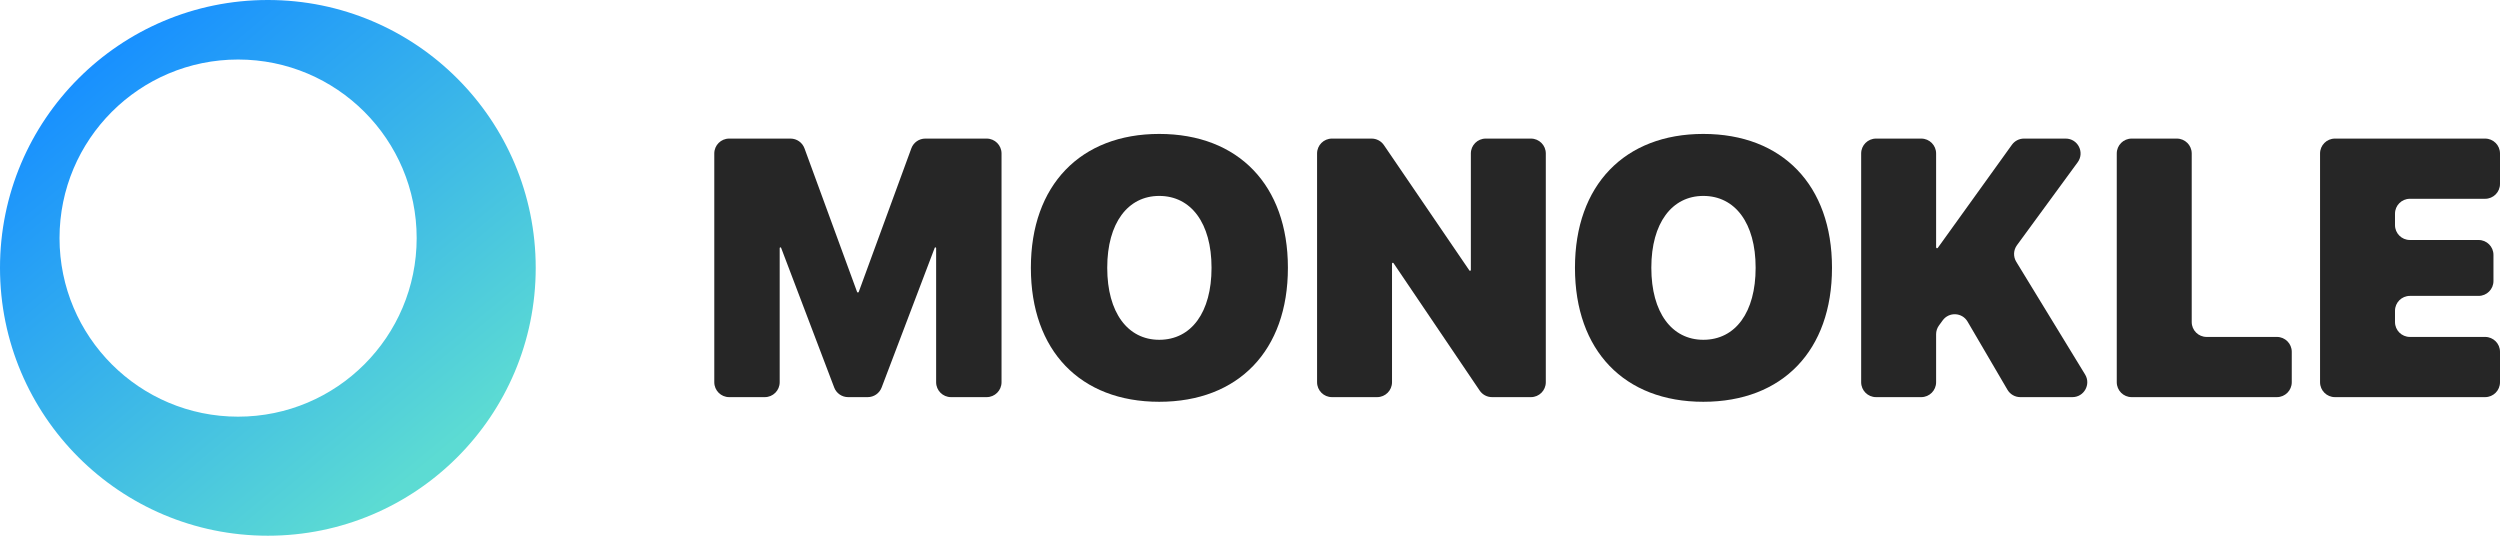
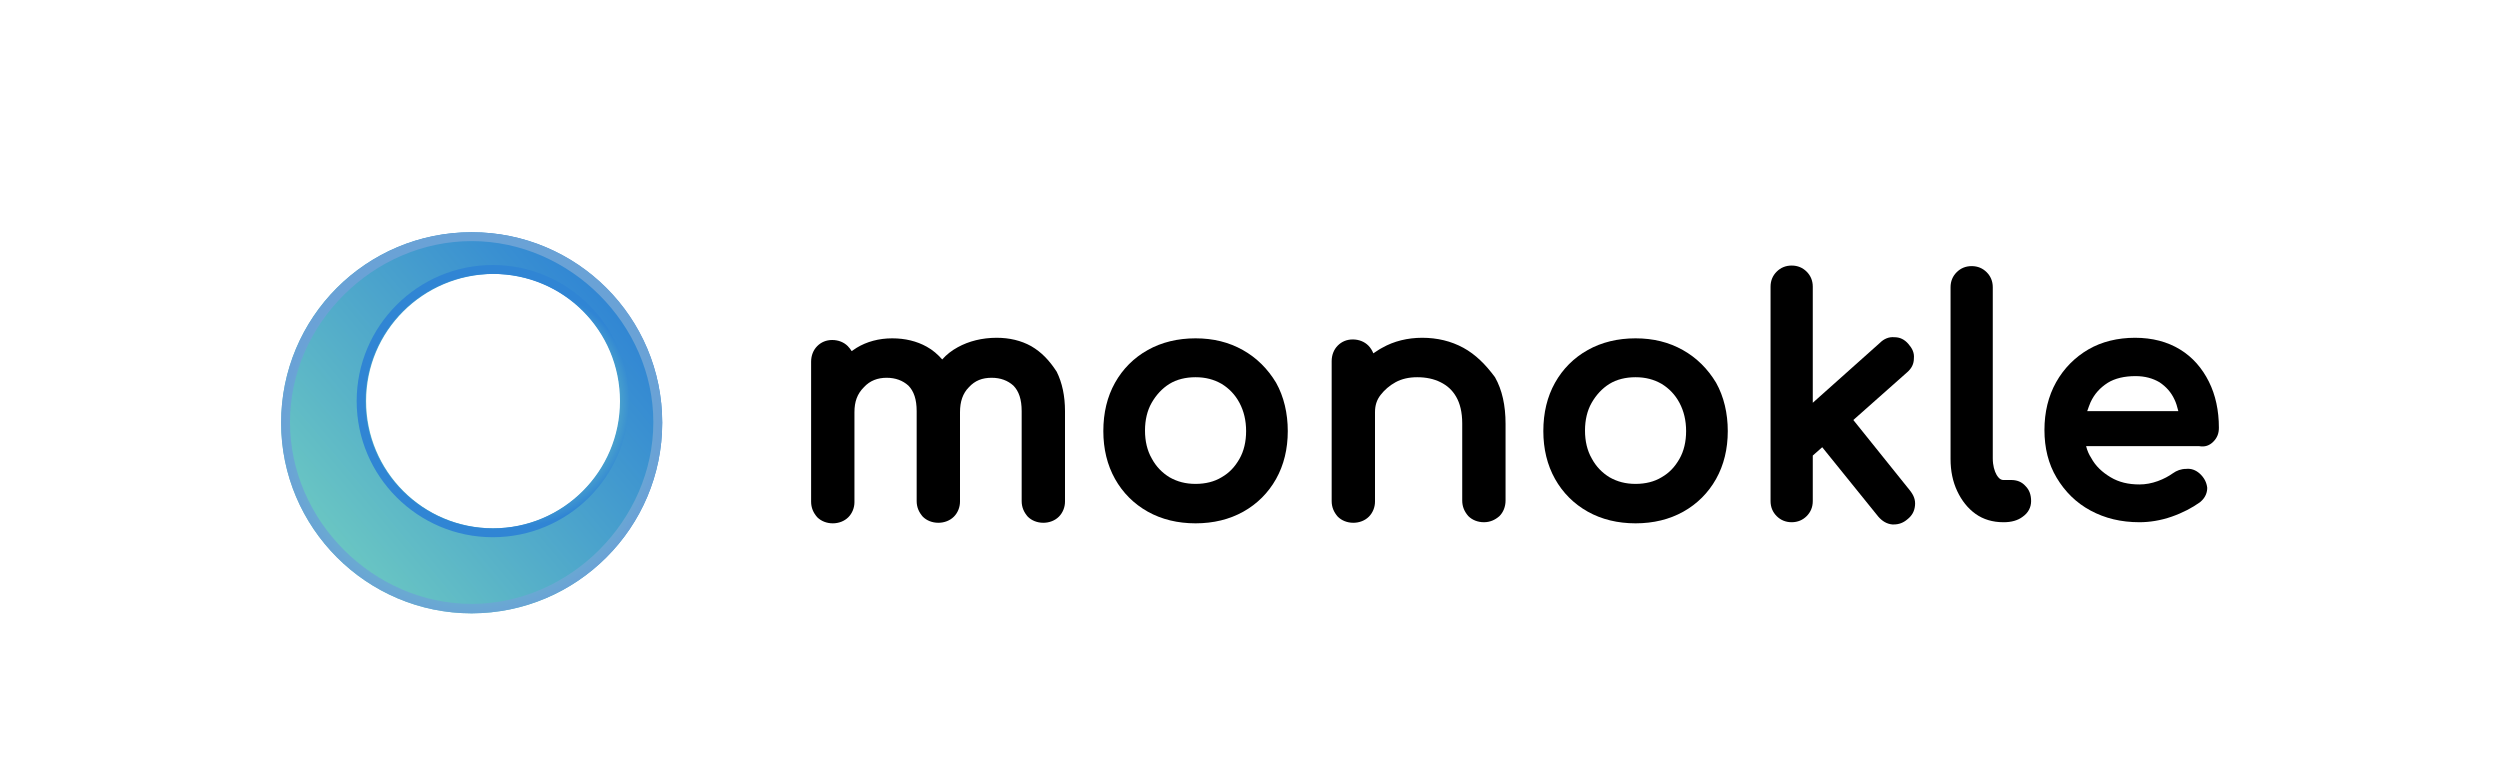
- <svg xmlns="http://www.w3.org/2000/svg" width="336" height="72" viewBox="0 0 336 72" fill="none">
-   <path fill-rule="evenodd" clip-rule="evenodd" d="M36 72C55.882 72 72 55.882 72 36C72 16.118 55.882 0 36 0C16.118 0 0 16.118 0 36C0 55.882 16.118 72 36 72ZM32 56C45.255 56 56 45.255 56 32C56 18.745 45.255 8 32 8C18.745 8 8 18.745 8 32C8 45.255 18.745 56 32 56Z" fill="url(#paint0_linear)" />
-   <path d="M96 51.374C96 52.478 96.895 53.374 98 53.374H102.79C103.895 53.374 104.79 52.478 104.79 51.374V33.341C104.79 33.287 104.834 33.243 104.889 33.243C104.93 33.243 104.966 33.268 104.981 33.306L112.117 52.084C112.412 52.861 113.156 53.374 113.986 53.374H116.62C117.451 53.374 118.195 52.861 118.49 52.084L125.625 33.306C125.64 33.268 125.677 33.243 125.717 33.243C125.772 33.243 125.816 33.287 125.816 33.341V51.374C125.816 52.478 126.711 53.374 127.816 53.374H132.606C133.711 53.374 134.606 52.478 134.606 51.374V20.626C134.606 19.521 133.711 18.626 132.606 18.626H124.362C123.523 18.626 122.773 19.15 122.484 19.938L115.415 39.233C115.398 39.28 115.353 39.311 115.303 39.311C115.253 39.311 115.209 39.28 115.191 39.233L108.122 19.938C107.833 19.15 107.083 18.626 106.244 18.626H98C96.895 18.626 96 19.521 96 20.626V51.374Z" fill="#262626" />
-   <path d="M155.798 54C166.465 54 173.094 47.089 173.094 36.012V35.964C173.094 24.911 166.441 18 155.798 18C145.226 18 138.55 24.887 138.55 35.964V36.012C138.55 47.113 145.178 54 155.798 54ZM155.798 45.668C151.569 45.668 148.813 42.008 148.813 36.012V35.964C148.813 29.968 151.593 26.332 155.798 26.332C160.074 26.332 162.83 29.992 162.83 35.964V36.012C162.83 41.936 160.146 45.668 155.798 45.668Z" fill="#262626" />
-   <path d="M177.014 51.374C177.014 52.478 177.909 53.374 179.014 53.374H185.087C186.191 53.374 187.087 52.478 187.087 51.374V35.422C187.087 35.362 187.136 35.314 187.196 35.314C187.232 35.314 187.265 35.332 187.286 35.361L198.87 52.494C199.242 53.044 199.863 53.374 200.527 53.374H205.756C206.861 53.374 207.756 52.478 207.756 51.374V20.626C207.756 19.521 206.861 18.626 205.756 18.626H199.683C198.578 18.626 197.683 19.521 197.683 20.626V36.288C197.683 36.349 197.634 36.397 197.574 36.397C197.538 36.397 197.504 36.38 197.484 36.35L185.996 19.499C185.623 18.953 185.004 18.626 184.343 18.626H179.014C177.909 18.626 177.014 19.521 177.014 20.626V51.374Z" fill="#262626" />
-   <path d="M228.924 54C239.591 54 246.22 47.089 246.22 36.012V35.964C246.22 24.911 239.568 18 228.924 18C218.352 18 211.676 24.887 211.676 35.964V36.012C211.676 47.113 218.304 54 228.924 54ZM228.924 45.668C224.695 45.668 221.939 42.008 221.939 36.012V35.964C221.939 29.968 224.719 26.332 228.924 26.332C233.201 26.332 235.956 29.992 235.956 35.964V36.012C235.956 41.936 233.272 45.668 228.924 45.668Z" fill="#262626" />
-   <path d="M250.14 51.374C250.14 52.478 251.035 53.374 252.14 53.374H258.213C259.318 53.374 260.213 52.478 260.213 51.374V44.923C260.213 44.5 260.347 44.087 260.597 43.745L261.098 43.056C261.947 41.891 263.713 41.98 264.441 43.224L269.802 52.384C270.161 52.997 270.818 53.374 271.528 53.374H278.529C280.091 53.374 281.05 51.664 280.236 50.332L270.984 35.181C270.562 34.489 270.599 33.611 271.078 32.957L279.241 21.808C280.209 20.486 279.265 18.626 277.628 18.626H272.024C271.381 18.626 270.776 18.936 270.4 19.459L260.441 33.311C260.417 33.344 260.379 33.363 260.339 33.363C260.269 33.363 260.213 33.307 260.213 33.238V20.626C260.213 19.521 259.318 18.626 258.213 18.626H252.14C251.035 18.626 250.14 19.521 250.14 20.626V51.374Z" fill="#262626" />
-   <path d="M284.493 51.374C284.493 52.478 285.389 53.374 286.493 53.374H306.013C307.118 53.374 308.013 52.478 308.013 51.374V47.283C308.013 46.178 307.118 45.283 306.013 45.283H296.567C295.462 45.283 294.567 44.388 294.567 43.283V20.626C294.567 19.521 293.671 18.626 292.567 18.626H286.493C285.389 18.626 284.493 19.521 284.493 20.626V51.374Z" fill="#262626" />
-   <path d="M311.815 51.374C311.815 52.478 312.71 53.374 313.815 53.374H334C335.105 53.374 336 52.478 336 51.374V47.283C336 46.178 335.105 45.283 334 45.283H323.888C322.783 45.283 321.888 44.388 321.888 43.283V41.769C321.888 40.664 322.783 39.769 323.888 39.769H333.121C334.226 39.769 335.121 38.873 335.121 37.769V34.255C335.121 33.151 334.226 32.255 333.121 32.255H323.888C322.783 32.255 321.888 31.36 321.888 30.256V28.717C321.888 27.613 322.783 26.717 323.888 26.717H334C335.105 26.717 336 25.822 336 24.717V20.626C336 19.521 335.105 18.626 334 18.626H313.815C312.71 18.626 311.815 19.521 311.815 20.626V51.374Z" fill="#262626" />
-   <defs>
-     <linearGradient id="paint0_linear" x1="13.2" y1="8.16" x2="58.08" y2="62.04" gradientUnits="userSpaceOnUse">
-       <stop stop-color="#1890FF" />
-       <stop offset="1" stop-color="#5CDBD3" />
-     </linearGradient>
-   </defs>
+ <svg xmlns="http://www.w3.org/2000/svg" version="1.1" id="TESTKUBE_logos" x="0px" y="0px" viewBox="0 0 450 140" style="enable-background:new 0 0 450 140;" xml:space="preserve">
+   <style type="text/css">
+ 	.st0{fill-rule:evenodd;clip-rule:evenodd;fill:url(#SVGID_1_);}
+ 	.st1{fill-rule:evenodd;clip-rule:evenodd;fill:url(#SVGID_2_);}
+ 	.st2{fill-rule:evenodd;clip-rule:evenodd;fill:url(#SVGID_3_);}
+ </style>
+   <g>
+     <g>
+       <path d="M185.6,62.3L185.6,62.3c-1.8-1-3.9-1.5-6.2-1.5c-2.6,0-5,0.6-7,1.7c-1.1,0.6-2,1.3-2.8,2.2c-0.8-0.9-1.7-1.7-2.8-2.3    c-1.8-1-3.9-1.5-6.2-1.5c-2.4,0-4.6,0.6-6.4,1.7c-0.3,0.2-0.6,0.4-0.9,0.6c-0.2-0.3-0.4-0.6-0.7-0.9c-0.7-0.7-1.7-1.1-2.8-1.1    c-1.1,0-2,0.4-2.7,1.1c-0.7,0.7-1.1,1.7-1.1,2.8v25.2c0,1.1,0.4,2,1.1,2.8c0.7,0.7,1.7,1.1,2.8,1.1c1.1,0,2.1-0.4,2.8-1.1    c0.7-0.7,1.1-1.7,1.1-2.7V74.2c0-1.9,0.5-3.3,1.7-4.5c1.1-1.2,2.5-1.7,4.1-1.7c1.6,0,2.9,0.5,3.9,1.4c1,1,1.5,2.5,1.5,4.6v16.2    c0,1.1,0.4,2,1.1,2.8c0.7,0.7,1.7,1.1,2.8,1.1c1.1,0,2.1-0.4,2.8-1.1c0.7-0.7,1.1-1.7,1.1-2.7V74.2c0-1.9,0.5-3.4,1.6-4.5    c1.1-1.2,2.4-1.7,4.1-1.7c1.6,0,2.9,0.5,3.9,1.4c1,1,1.5,2.5,1.5,4.6v16.2c0,1.1,0.4,2,1.1,2.8c0.7,0.7,1.7,1.1,2.8,1.1    c1.1,0,2.1-0.4,2.8-1.1c0.7-0.7,1.1-1.7,1.1-2.7V74c0-2.7-0.5-5.1-1.5-7.1C188.9,64.9,187.5,63.4,185.6,62.3z" />
+       <path d="M223.7,63L223.7,63c-2.5-1.4-5.3-2.1-8.5-2.1c-3.2,0-6.1,0.7-8.6,2.1c-2.5,1.4-4.5,3.4-5.9,5.9c-1.4,2.5-2.1,5.4-2.1,8.7    c0,3.2,0.7,6.1,2.1,8.6c1.4,2.5,3.4,4.5,5.9,5.9c2.5,1.4,5.4,2.1,8.6,2.1c3.2,0,6.1-0.7,8.6-2.1c2.5-1.4,4.5-3.4,5.9-5.9    c1.4-2.5,2.1-5.4,2.1-8.6c0-3.2-0.7-6.2-2.1-8.7C228.2,66.4,226.2,64.4,223.7,63z M219.9,85.9c-1.3,0.8-2.9,1.2-4.7,1.2    c-1.8,0-3.3-0.4-4.7-1.2c-1.3-0.8-2.4-1.9-3.2-3.4c-0.8-1.4-1.2-3.1-1.2-5c0-1.9,0.4-3.6,1.2-5c0.8-1.4,1.9-2.6,3.2-3.4    c1.3-0.8,2.9-1.2,4.7-1.2c1.8,0,3.3,0.4,4.7,1.2c1.3,0.8,2.4,1.9,3.2,3.4c0.8,1.5,1.2,3.2,1.2,5.1c0,1.9-0.4,3.6-1.2,5v0    C222.3,84,221.3,85.1,219.9,85.9z" />
+       <path d="M263.4,62.6L263.4,62.6c-2.2-1.2-4.7-1.8-7.4-1.8c-2.6,0-5.1,0.6-7.2,1.8c-0.6,0.3-1.1,0.7-1.6,1c-0.2-0.5-0.5-1-0.9-1.4    c-0.7-0.7-1.7-1.1-2.8-1.1c-1.1,0-2,0.4-2.7,1.1c-0.7,0.7-1.1,1.7-1.1,2.8v25.2c0,1.1,0.4,2,1.1,2.8c0.7,0.7,1.7,1.1,2.8,1.1    c1.1,0,2.1-0.4,2.8-1.1c0.7-0.7,1.1-1.7,1.1-2.7V74.2c0-1.2,0.3-2.2,1-3.1c0.7-0.9,1.6-1.7,2.7-2.3c1.1-0.6,2.4-0.9,3.9-0.9    c1.6,0,3,0.3,4.2,0.9c1.2,0.6,2.1,1.4,2.8,2.6c0.7,1.2,1.1,2.8,1.1,4.8v13.9c0,1.1,0.4,2,1.1,2.8c0.7,0.7,1.7,1.1,2.8,1.1    c1.1,0,2-0.4,2.8-1.1c0.7-0.7,1.1-1.7,1.1-2.8V76.3c0-3.3-0.6-6.1-1.9-8.4C267.4,65.6,265.6,63.8,263.4,62.6z" />
+       <path d="M302.9,63L302.9,63c-2.5-1.4-5.3-2.1-8.5-2.1c-3.2,0-6.1,0.7-8.6,2.1c-2.5,1.4-4.5,3.4-5.9,5.9c-1.4,2.5-2.1,5.4-2.1,8.7    c0,3.2,0.7,6.1,2.1,8.6c1.4,2.5,3.4,4.5,5.9,5.9c2.5,1.4,5.4,2.1,8.6,2.1c3.2,0,6.1-0.7,8.6-2.1c2.5-1.4,4.5-3.4,5.9-5.9    c1.4-2.5,2.1-5.4,2.1-8.6c0-3.2-0.7-6.2-2.1-8.7C307.4,66.4,305.4,64.4,302.9,63z M299.1,85.9c-1.3,0.8-2.9,1.2-4.7,1.2    c-1.8,0-3.3-0.4-4.7-1.2c-1.3-0.8-2.4-1.9-3.2-3.4c-0.8-1.4-1.2-3.1-1.2-5c0-1.9,0.4-3.6,1.2-5c0.8-1.4,1.9-2.6,3.2-3.4    c1.3-0.8,2.9-1.2,4.7-1.2s3.3,0.4,4.7,1.2c1.3,0.8,2.4,1.9,3.2,3.4c0.8,1.5,1.2,3.2,1.2,5.1c0,1.9-0.4,3.6-1.2,5v0    C301.5,84,300.5,85.1,299.1,85.9z" />
+       <path d="M333.6,75.6l9.7-8.6c0.8-0.7,1.2-1.5,1.2-2.5c0.1-1-0.3-1.8-1-2.6c-0.7-0.8-1.5-1.2-2.5-1.2c-1-0.1-1.9,0.3-2.6,1    l-12.1,10.8V51.6c0-1.1-0.4-2-1.1-2.7c-0.7-0.7-1.6-1.1-2.7-1.1c-1.1,0-2,0.4-2.7,1.1c-0.7,0.7-1.1,1.6-1.1,2.7v38.6    c0,1.1,0.4,2,1.1,2.7c0.7,0.7,1.6,1.1,2.7,1.1c1.1,0,2-0.4,2.7-1.1c0.7-0.7,1.1-1.6,1.1-2.7V82l1.7-1.5L338.1,93    c0.7,0.8,1.5,1.3,2.5,1.4c0.1,0,0.2,0,0.3,0c0.9,0,1.7-0.3,2.4-0.9c0.9-0.7,1.3-1.5,1.4-2.5c0.1-1-0.2-1.8-0.9-2.7L333.6,75.6z" />
+       <path d="M362,86.4h-1.4c-0.3,0-0.7-0.1-1.2-0.9c-0.4-0.7-0.7-1.7-0.7-3V51.7c0-1.1-0.4-2-1.1-2.7c-0.7-0.7-1.6-1.1-2.7-1.1    s-2,0.4-2.7,1.1c-0.7,0.7-1.1,1.6-1.1,2.7v30.9c0,2.2,0.4,4.1,1.2,5.8c0.8,1.7,1.9,3.1,3.3,4.1c1.4,1,3.1,1.5,5,1.5h0.1    c1.3,0,2.5-0.3,3.4-1c1-0.7,1.5-1.7,1.5-2.8c0-1.1-0.3-2-1-2.7C363.9,86.7,363,86.4,362,86.4z" />
+       <path d="M398.4,79.5c0.7-0.7,1-1.5,1-2.5c0-3.1-0.6-5.9-1.8-8.3c-1.2-2.4-2.9-4.4-5.2-5.8c-2.3-1.4-5-2.1-8.1-2.1    c-3.1,0-6,0.7-8.4,2.1c-2.4,1.4-4.4,3.4-5.8,5.9c-1.4,2.5-2.1,5.4-2.1,8.6c0,3.2,0.7,6.1,2.2,8.6c1.5,2.5,3.5,4.5,6.1,5.9    c2.6,1.4,5.5,2.1,8.8,2.1c1.8,0,3.8-0.3,5.8-1c2-0.7,3.7-1.6,5.1-2.6c1.1-0.9,1.3-1.9,1.3-2.6c-0.1-0.9-0.5-1.8-1.4-2.6    c-0.7-0.6-1.5-0.9-2.4-0.8c-0.9,0-1.7,0.3-2.4,0.8c-0.7,0.5-1.6,1-2.7,1.4c-1.1,0.4-2.2,0.6-3.3,0.6c-2,0-3.7-0.4-5.2-1.3    c-1.5-0.9-2.7-2-3.5-3.5c-0.4-0.6-0.7-1.3-0.9-2.1h20.3C396.9,80.5,397.7,80.2,398.4,79.5z M384.4,67.7c1.7,0,3.1,0.4,4.3,1.1    c1.2,0.8,2.1,1.8,2.7,3.1c0.3,0.6,0.5,1.3,0.7,2.1h-16.4c0.2-0.6,0.4-1.1,0.6-1.6c0.7-1.5,1.7-2.6,3.1-3.5    C380.7,68.1,382.4,67.7,384.4,67.7z" />
+     </g>
+     <g id="Ring_2_">
+       <linearGradient id="SVGID_1_" gradientUnits="userSpaceOnUse" x1="-3215.598" y1="690.253" x2="-3172.669" y2="741.419" gradientTransform="matrix(0 1 -1 0 801.3895 3269.612)">
+         <stop offset="0" style="stop-color:#3085D4" />
+         <stop offset="1" style="stop-color:#69C5C3" />
+       </linearGradient>
+       <path class="st0" d="M50.6,76.1c0,18.9,15.4,34.3,34.3,34.3s34.3-15.4,34.3-34.3s-15.4-34.3-34.3-34.3    C65.9,41.8,50.6,57.1,50.6,76.1L50.6,76.1z M65.9,72.2c0,12.6,10.2,22.9,22.9,22.9c12.6,0,22.9-10.2,22.9-22.9    s-10.2-22.9-22.9-22.9c0,0,0,0,0,0C76.1,49.4,65.9,59.6,65.9,72.2z" />
+       <radialGradient id="SVGID_2_" cx="-1344.076" cy="97.68" r="0.956" gradientTransform="matrix(19.12 -18.48 18.48 19.12 23986.18 -26633.088)" gradientUnits="userSpaceOnUse">
+         <stop offset="0" style="stop-color:#3085D4" />
+         <stop offset="0.17" style="stop-color:#3085D4" />
+         <stop offset="0.39" style="stop-color:#69C5C3" />
+         <stop offset="0.5" style="stop-color:#6AA2D6" />
+         <stop offset="0.6" style="stop-color:#69C5C3" />
+         <stop offset="0.86" style="stop-color:#3085D4" />
+       </radialGradient>
+       <path class="st1" d="M88.7,96.7c-13.5,0-24.5-11-24.5-24.5c0-13.5,11-24.5,24.5-24.5s24.5,11,24.5,24.5v0    C113.2,85.8,102.2,96.7,88.7,96.7z M88.7,95.1c-12.6,0-22.9-10.2-22.9-22.9c0-12.6,10.2-22.9,22.9-22.9s22.9,10.2,22.9,22.9v0    C111.6,84.9,101.3,95.1,88.7,95.1z" />
+       <radialGradient id="SVGID_3_" cx="-1346.307" cy="119.276" r="0.956" gradientTransform="matrix(21.86 -29.41 29.04 21.58 26050.91 -42091.57)" gradientUnits="userSpaceOnUse">
+         <stop offset="3.000000e-02" style="stop-color:#6AA2D6" />
+         <stop offset="8.000000e-02" style="stop-color:#6AA2D6" />
+         <stop offset="0.21" style="stop-color:#6AA2D6" />
+         <stop offset="0.42" style="stop-color:#69C5C3" />
+         <stop offset="0.51" style="stop-color:#69C5C3" />
+         <stop offset="0.61" style="stop-color:#69C5C3" />
+         <stop offset="0.97" style="stop-color:#6AA2D6" />
+       </radialGradient>
+       <path class="st2" d="M84.9,110.4C66,110.4,50.6,95,50.6,76.1c0-18.9,15.3-34.3,34.3-34.3s34.3,15.3,34.3,34.3c0,0,0,0,0,0    C119.2,95,103.9,110.3,84.9,110.4C84.9,110.4,84.9,110.4,84.9,110.4z M84.9,108.7c-17.7,0-32.7-15-32.7-32.7s15-32.6,32.7-32.6    s32.7,15,32.7,32.6S102.6,108.7,84.9,108.7z" />
+     </g>
+   </g>
</svg>
